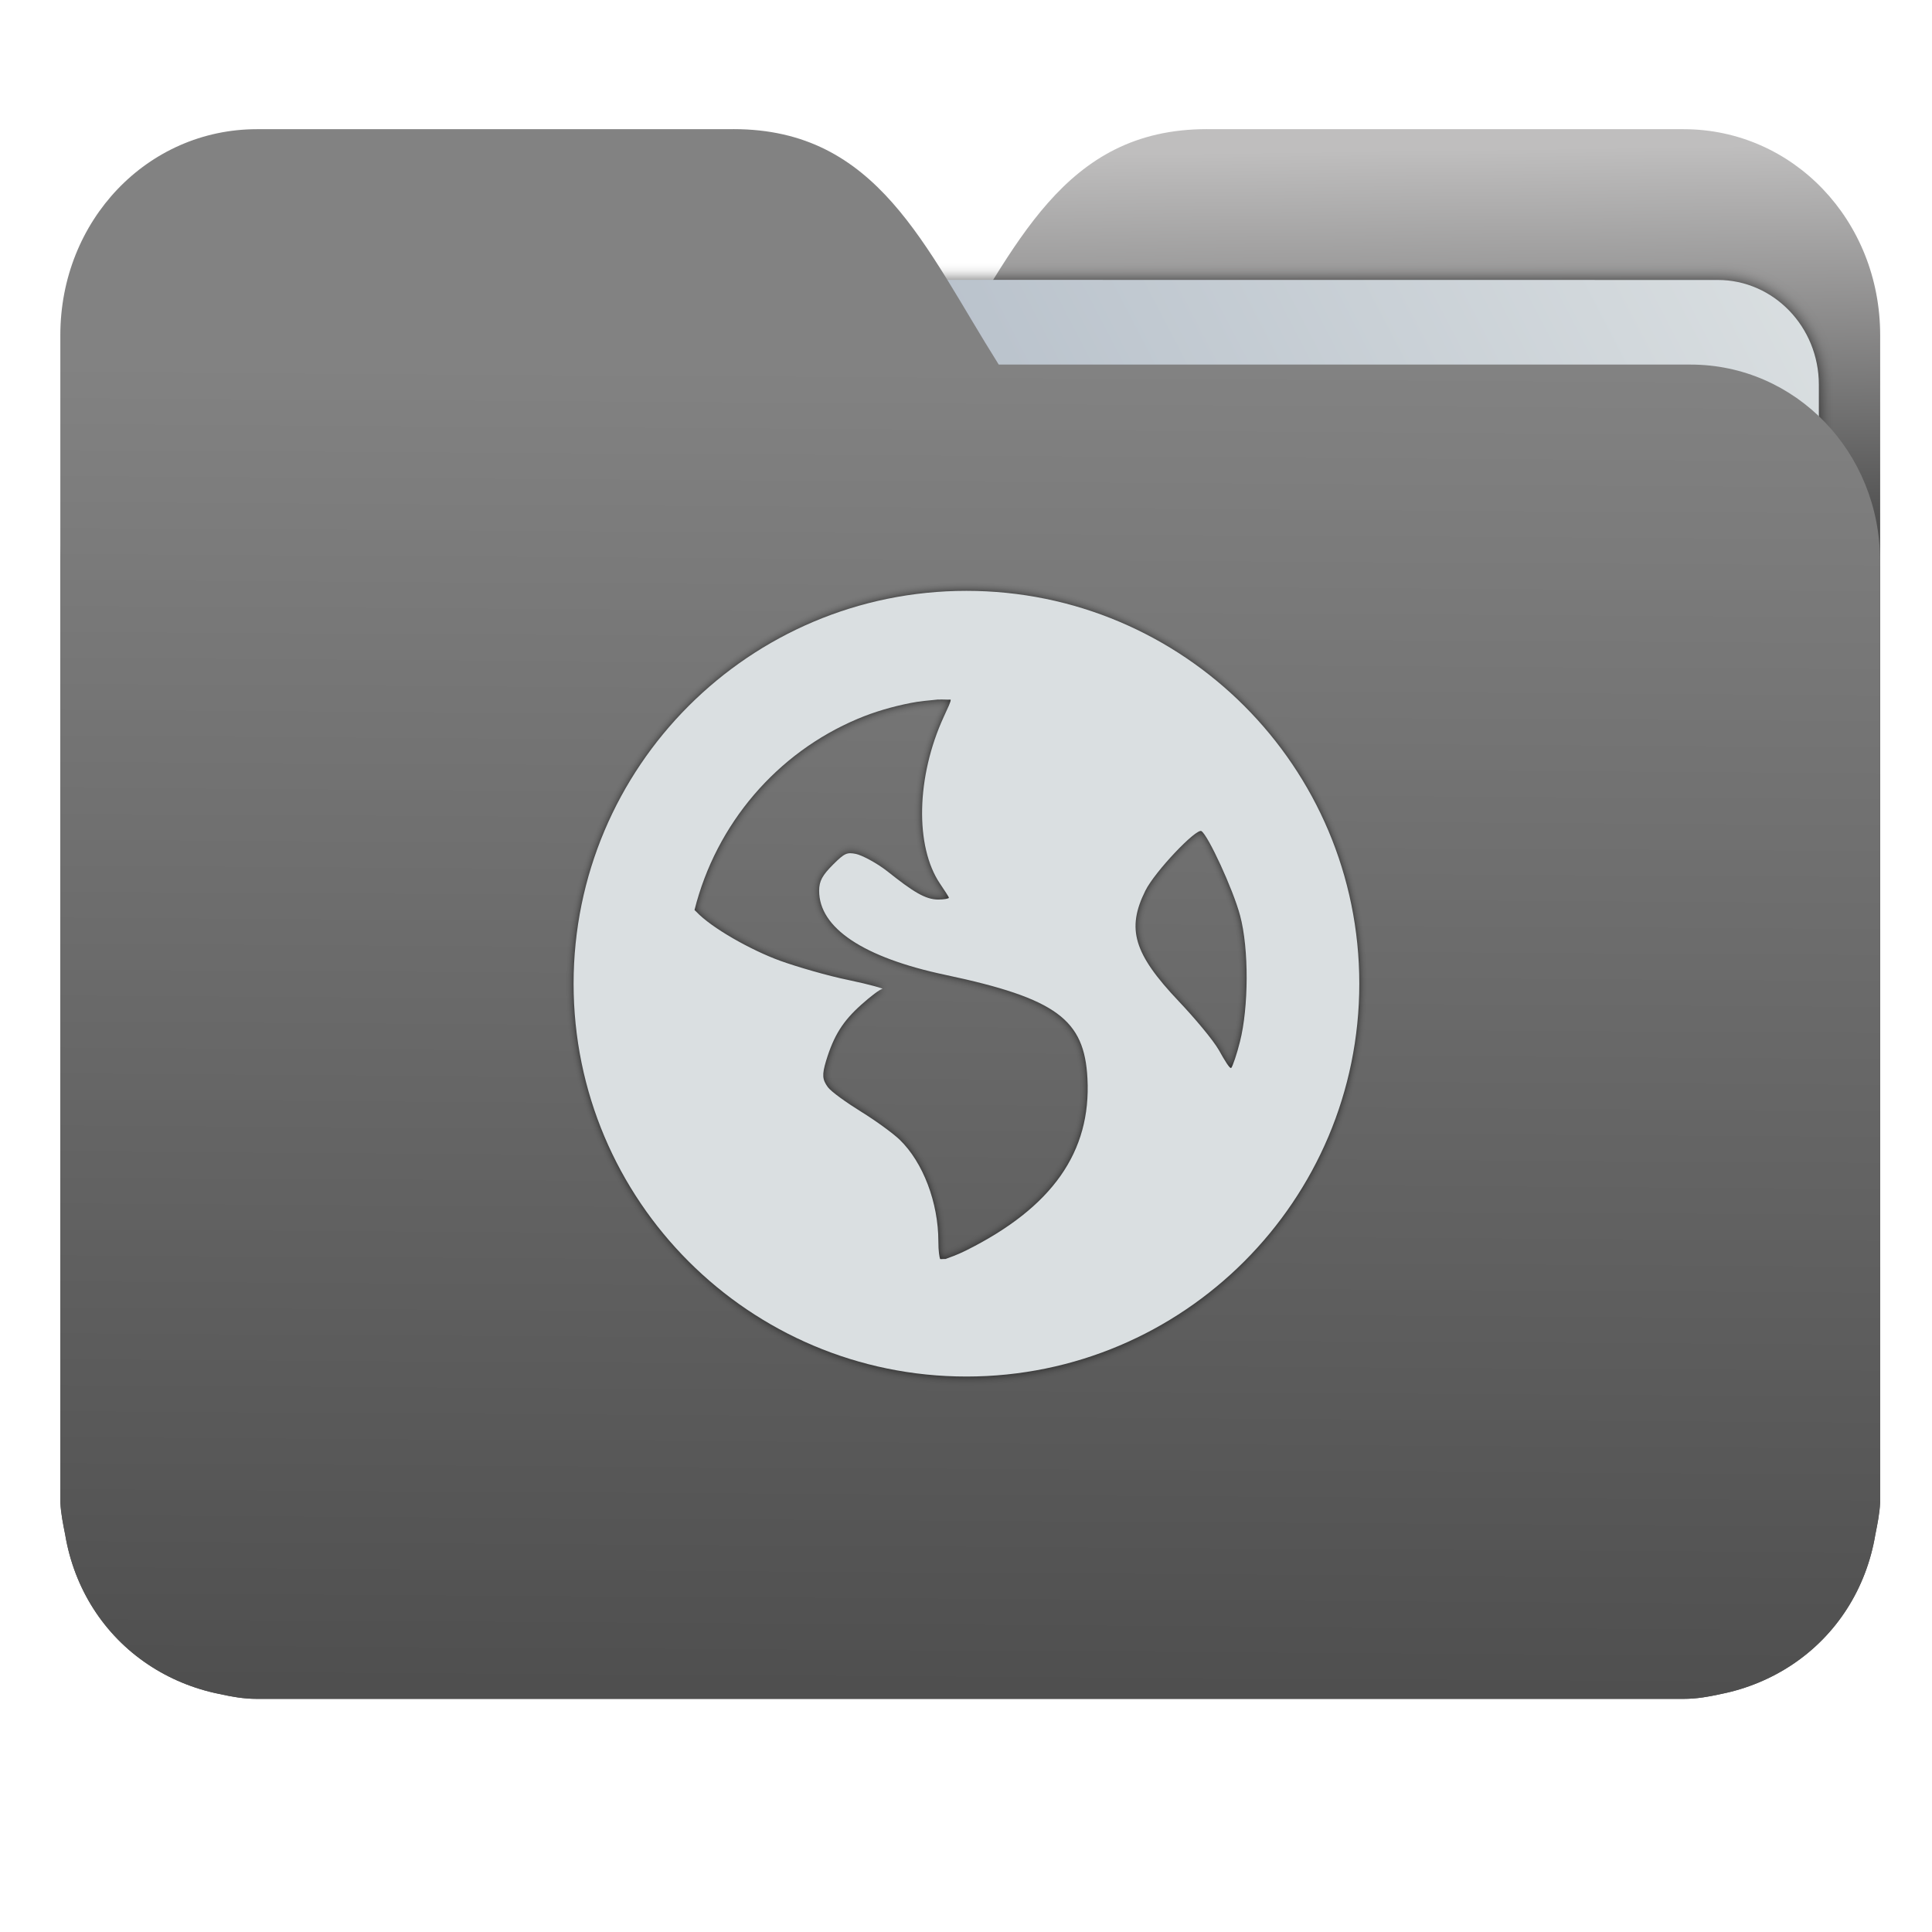
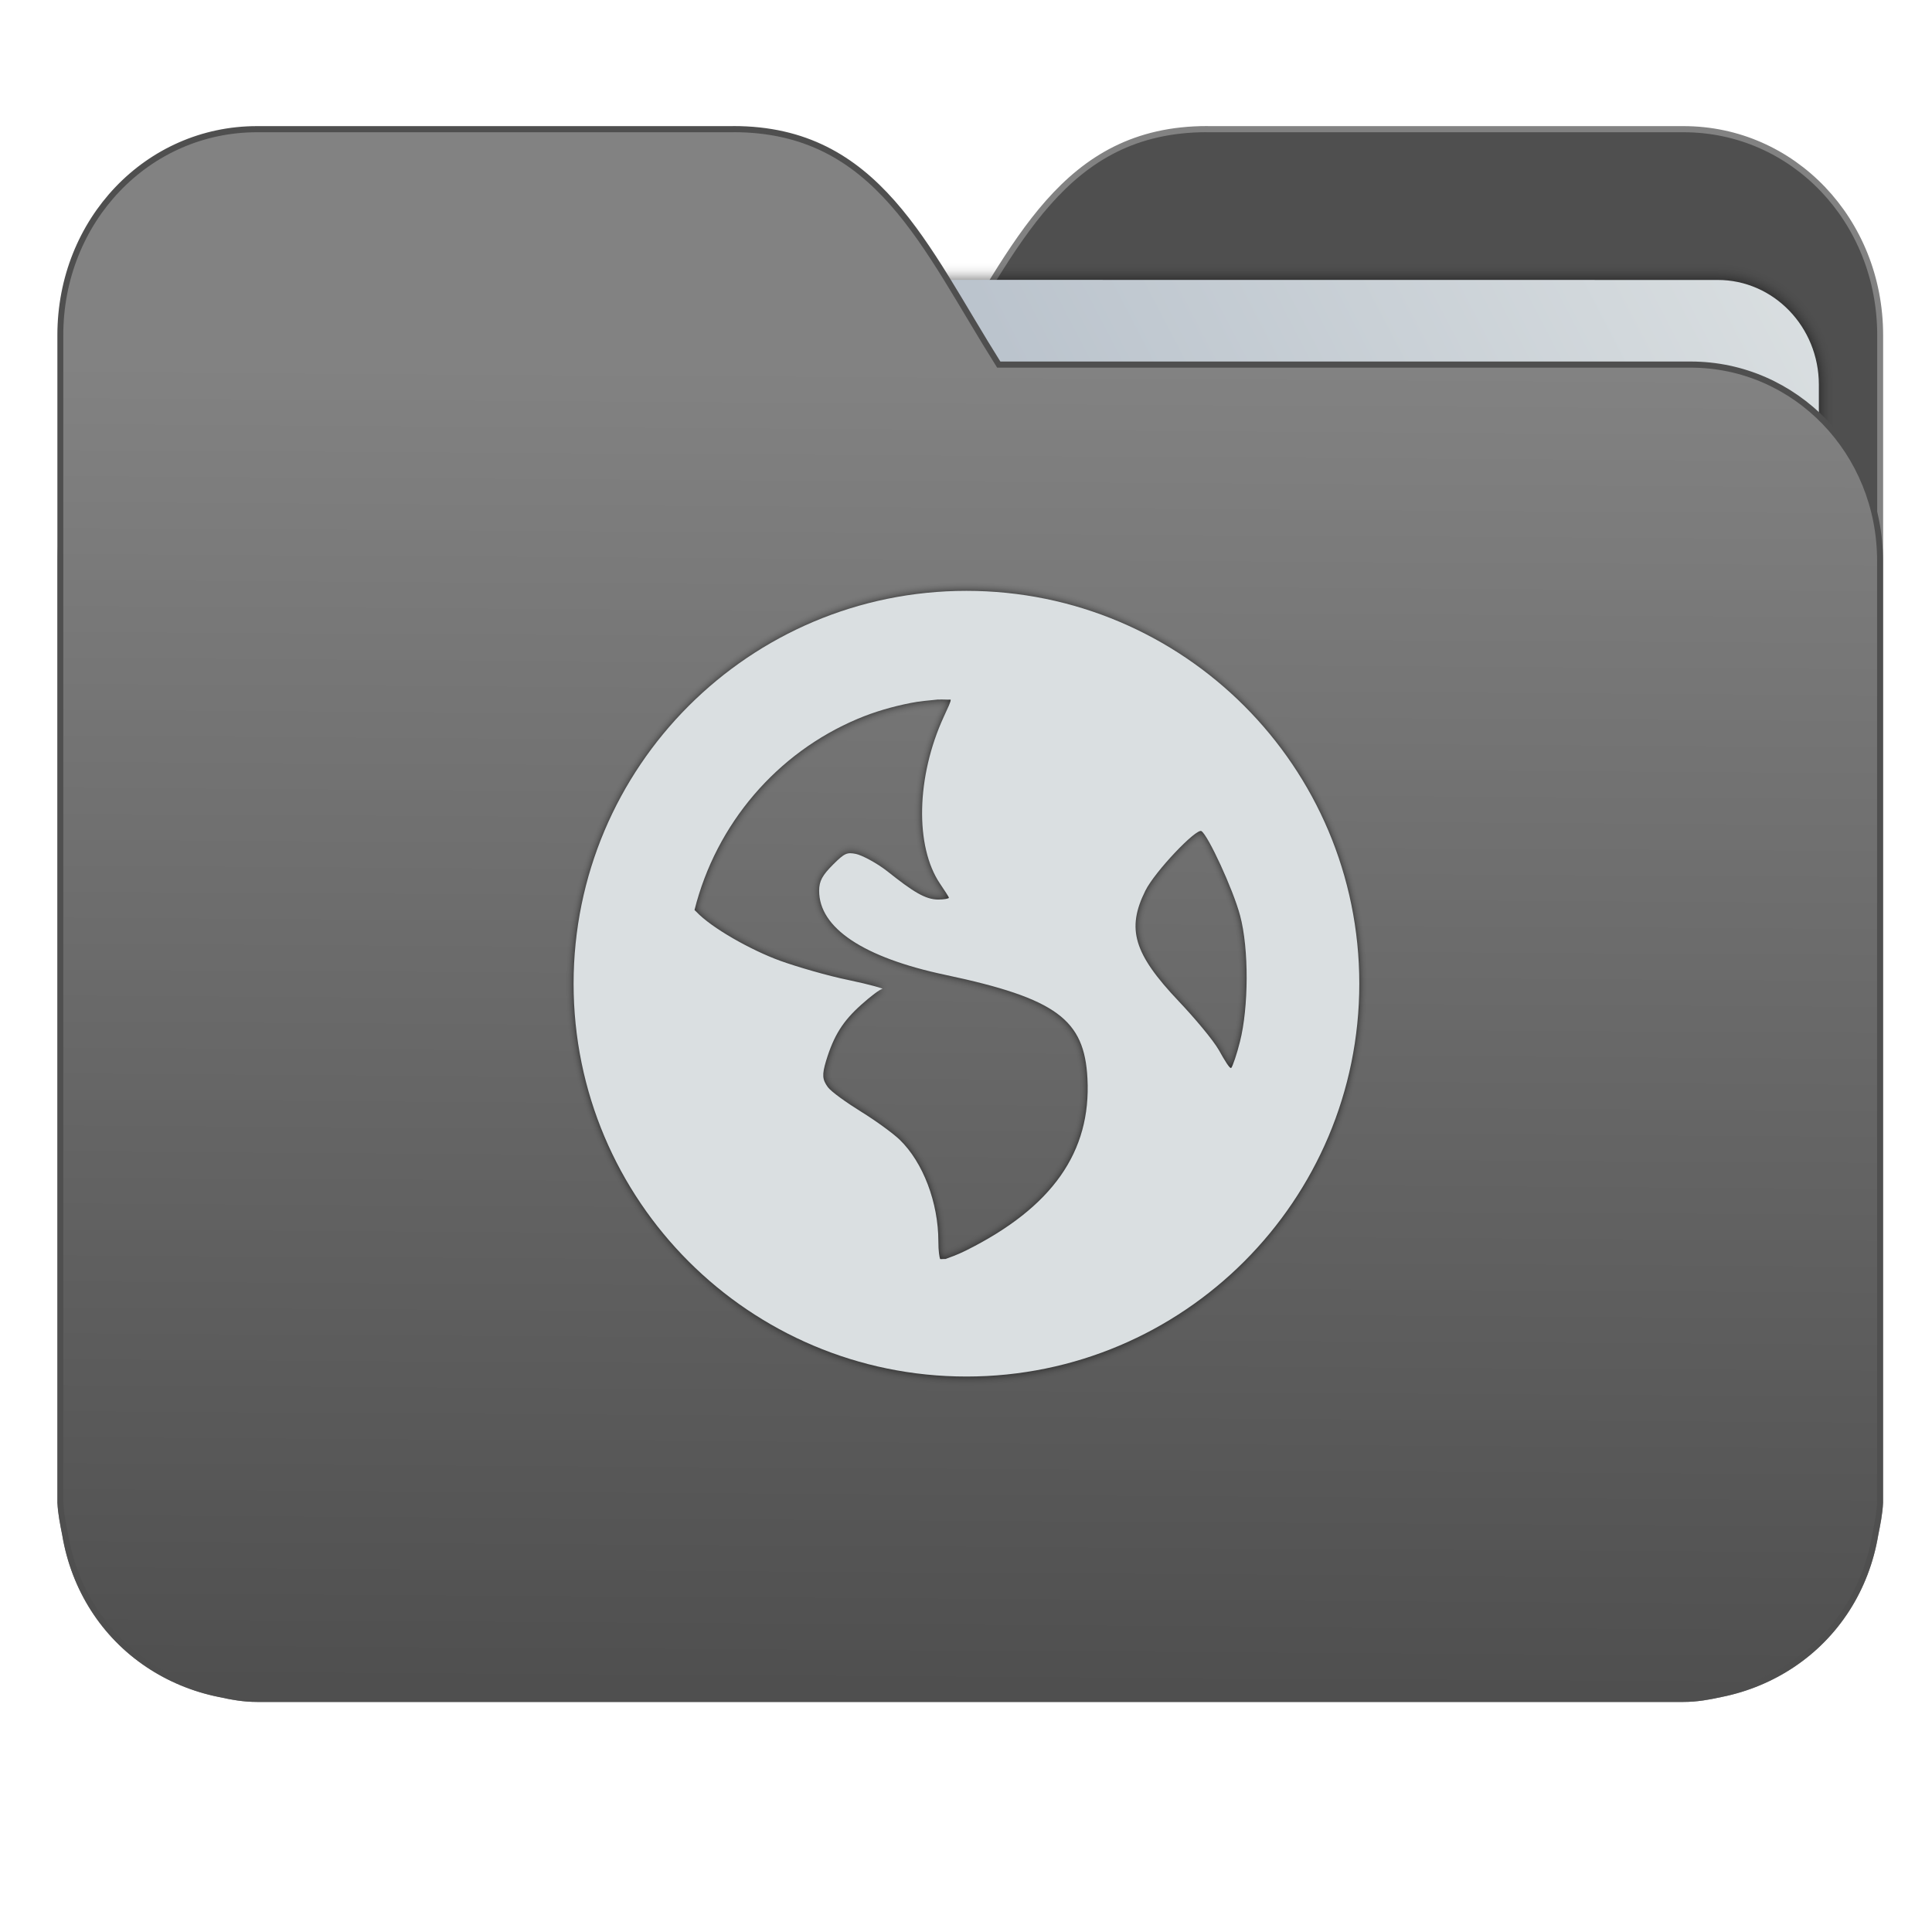
<svg xmlns="http://www.w3.org/2000/svg" xmlns:xlink="http://www.w3.org/1999/xlink" width="32" height="32" version="1" id="svg14">
  <defs id="defs18">
    <linearGradient id="linearGradient990">
      <stop id="stop986" offset="0" style="stop-color:#4f4f4f;stop-opacity:1" />
      <stop id="stop988" offset="1" style="stop-color:#828282;stop-opacity:1" />
-     </linearGradient>
-     <linearGradient id="linearGradient827">
-       <stop style="stop-color:#4f4f4f;stop-opacity:1" offset="0" id="stop823" />
-       <stop style="stop-color:#bfbebe;stop-opacity:1" offset="1" id="stop825" />
    </linearGradient>
    <linearGradient id="linearGradient889">
      <stop style="stop-color:#8998ad;stop-opacity:1" offset="0" id="stop885" />
      <stop style="stop-color:#dadfe1;stop-opacity:1" offset="1" id="stop887" />
    </linearGradient>
    <linearGradient xlink:href="#linearGradient990" id="linearGradient975" x1="-5.667" y1="22.201" x2="-5.597" y2="10.718" gradientUnits="userSpaceOnUse" gradientTransform="matrix(1.847134,0,0,1.847134,-1.697385,-28.43384)" />
    <linearGradient xlink:href="#linearGradient889" id="linearGradient891-3-3" x1="-34.169" y1="21.288" x2="-13.153" y2="7.458" gradientUnits="userSpaceOnUse" gradientTransform="matrix(1.227233,0,0,1.499845,17.68837,-21.17637)" />
-     <linearGradient gradientTransform="translate(3.688789,-17.01737)" xlink:href="#linearGradient827" id="linearGradient1037" x1="-8.097" y1="11.095" x2="-8.175" y2="4.938" gradientUnits="userSpaceOnUse" />
    <filter style="color-interpolation-filters:sRGB" id="filter879" x="-0.011" width="1.022" y="-0.013" height="1.027">
      <feGaussianBlur stdDeviation="0.116" id="feGaussianBlur881" />
    </filter>
    <filter style="color-interpolation-filters:sRGB" id="filter1051" x="-0.012" width="1.024" y="-0.012" height="1.024">
      <feGaussianBlur stdDeviation="0.064" id="feGaussianBlur1053" />
    </filter>
  </defs>
  <g id="g872" transform="matrix(1.000006,0,0,1.035279,28.57847,14.98028)">
-     <path d="m -8.585,-12.404 c -2.391,0 -3.167,1.885 -4.395,3.767 h -11.458 c -1.739,0 -3.139,1.4 -3.139,3.139 v 1.256 10.673 1.884 1.099 0.157 c 0.008,0.175 0.045,0.344 0.079,0.51 0.149,0.868 0.644,1.609 1.374,2.079 0.348,0.225 0.75,0.388 1.178,0.471 0.213,0.044 0.401,0.079 0.628,0.079 h 23.623 c 0.227,0 0.414,-0.034 0.628,-0.079 0.427,-0.083 0.829,-0.246 1.177,-0.471 0.73,-0.471 1.223,-1.212 1.374,-2.079 0.034,-0.166 0.07,-0.337 0.079,-0.51 V 9.414 8.316 -9.107 c 0,-1.836 -1.443,-3.296 -3.257,-3.296 H -8.583 Z" style="opacity:1;fill:url(#linearGradient1037);fill-opacity:1;stroke:none;stroke-width:1.256" id="path25-2" />
+     <path d="m -8.585,-12.404 c -2.391,0 -3.167,1.885 -4.395,3.767 h -11.458 c -1.739,0 -3.139,1.4 -3.139,3.139 v 1.256 10.673 1.884 1.099 0.157 c 0.008,0.175 0.045,0.344 0.079,0.51 0.149,0.868 0.644,1.609 1.374,2.079 0.348,0.225 0.75,0.388 1.178,0.471 0.213,0.044 0.401,0.079 0.628,0.079 h 23.623 c 0.227,0 0.414,-0.034 0.628,-0.079 0.427,-0.083 0.829,-0.246 1.177,-0.471 0.73,-0.471 1.223,-1.212 1.374,-2.079 0.034,-0.166 0.07,-0.337 0.079,-0.51 V 9.414 8.316 -9.107 c 0,-1.836 -1.443,-3.296 -3.257,-3.296 H -8.583 Z" style="opacity:1;fill:#4f4f4f;fill-opacity:1;stroke:#828282;stroke-width:0.098;stroke-miterlimit:4;stroke-dasharray:none;stroke-opacity:1" id="path25-2" />
    <rect style="opacity:0.647;vector-effect:none;fill:#000000;fill-opacity:1;fill-rule:nonzero;stroke:none;stroke-width:0.197;stroke-linecap:butt;stroke-linejoin:miter;stroke-miterlimit:4;stroke-dasharray:none;stroke-dashoffset:0;stroke-opacity:1;paint-order:markers stroke fill;filter:url(#filter879)" id="rect883-5-5-3" width="25.793" height="20.744" x="-24.246" y="-9.991" transform="matrix(1,1.0125852e-4,-6.7794228e-5,1,0,0)" ry="1.676" />
    <rect style="opacity:1;vector-effect:none;fill:url(#linearGradient891-3-3);fill-opacity:1;fill-rule:nonzero;stroke:none;stroke-width:0.197;stroke-linecap:butt;stroke-linejoin:miter;stroke-miterlimit:4;stroke-dasharray:none;stroke-dashoffset:0;stroke-opacity:1;paint-order:markers stroke fill" id="rect883-5-5" width="25.793" height="20.744" x="-24.246" y="-9.991" transform="matrix(1,1.0125852e-4,-6.7794228e-5,1,0,0)" ry="1.676" />
-     <path d="m -16.431,-12.404 c 2.391,0 3.167,1.885 4.395,3.767 h 11.458 c 1.739,0 3.139,1.4 3.139,3.139 v 1.256 10.673 1.884 1.099 0.157 c -0.008,0.175 -0.045,0.344 -0.079,0.51 -0.149,0.868 -0.644,1.609 -1.374,2.079 -0.348,0.225 -0.75,0.388 -1.178,0.471 -0.213,0.044 -0.401,0.079 -0.628,0.079 H -24.321 c -0.227,0 -0.414,-0.034 -0.628,-0.079 -0.427,-0.083 -0.829,-0.246 -1.177,-0.471 -0.73,-0.471 -1.223,-1.212 -1.374,-2.079 -0.034,-0.166 -0.07,-0.337 -0.079,-0.51 V 9.414 8.316 -9.107 c 0,-1.836 1.443,-3.296 3.257,-3.296 h 7.887 z" style="opacity:1;fill:url(#linearGradient975);fill-opacity:1;stroke:none;stroke-width:1.256" id="path25" />
+     <path d="m -16.431,-12.404 c 2.391,0 3.167,1.885 4.395,3.767 h 11.458 c 1.739,0 3.139,1.4 3.139,3.139 v 1.256 10.673 1.884 1.099 0.157 c -0.008,0.175 -0.045,0.344 -0.079,0.51 -0.149,0.868 -0.644,1.609 -1.374,2.079 -0.348,0.225 -0.75,0.388 -1.178,0.471 -0.213,0.044 -0.401,0.079 -0.628,0.079 H -24.321 c -0.227,0 -0.414,-0.034 -0.628,-0.079 -0.427,-0.083 -0.829,-0.246 -1.177,-0.471 -0.73,-0.471 -1.223,-1.212 -1.374,-2.079 -0.034,-0.166 -0.07,-0.337 -0.079,-0.51 V 9.414 8.316 -9.107 c 0,-1.836 1.443,-3.296 3.257,-3.296 h 7.887 z" style="opacity:1;fill:url(#linearGradient975);fill-opacity:1;stroke:#4f4f4f;stroke-width:0.098;stroke-miterlimit:4;stroke-dasharray:none;stroke-opacity:1" id="path25" />
    <path style="opacity:0.647;fill:#000000;fill-opacity:1;stroke-width:1.279;filter:url(#filter1051)" d="m -12.571,-5.017 c -3.593,0 -6.507,2.815 -6.507,6.285 0,3.471 2.914,6.285 6.507,6.285 3.593,0 6.507,-2.815 6.507,-6.285 0,-3.471 -2.914,-6.285 -6.507,-6.285 z m -0.465,1.74 c 0.062,-0.006 0.141,0.004 0.203,0 0.008,0.029 -0.046,0.131 -0.116,0.28 -0.452,0.953 -0.478,2.069 -0.059,2.666 0.075,0.108 0.146,0.211 0.146,0.224 0,0.014 -0.082,0.029 -0.174,0.029 -0.217,0 -0.423,-0.128 -0.842,-0.45 -0.187,-0.142 -0.429,-0.261 -0.523,-0.28 -0.148,-0.028 -0.187,-0.015 -0.377,0.168 -0.178,0.172 -0.233,0.264 -0.233,0.421 0,0.595 0.731,1.068 2.091,1.346 1.847,0.378 2.302,0.718 2.353,1.656 0.064,1.177 -0.584,2.064 -2.004,2.75 -0.169,0.082 -0.277,0.113 -0.349,0.14 -0.031,-0.003 -0.056,0.004 -0.087,0 -0.012,-0.035 -0.029,-0.121 -0.029,-0.28 0,-0.625 -0.255,-1.267 -0.639,-1.627 -0.103,-0.097 -0.392,-0.302 -0.639,-0.449 -0.247,-0.148 -0.497,-0.321 -0.552,-0.393 -0.092,-0.122 -0.1,-0.196 -0.03,-0.421 0.129,-0.41 0.282,-0.639 0.582,-0.898 0.156,-0.136 0.314,-0.25 0.349,-0.253 0.034,-0.003 -0.2,-0.07 -0.552,-0.141 -0.353,-0.069 -0.867,-0.215 -1.134,-0.308 -0.487,-0.17 -1.144,-0.528 -1.394,-0.786 -0.01,-0.011 -0.021,-0.019 -0.03,-0.028 0.359,-1.381 1.366,-2.514 2.702,-3.058 0.28,-0.114 0.567,-0.194 0.872,-0.253 0.151,-0.03 0.308,-0.041 0.465,-0.057 z m 4.357,2.104 c 0.109,0.065 0.522,0.926 0.639,1.346 0.152,0.543 0.141,1.482 0,2.02 -0.053,0.206 -0.122,0.397 -0.144,0.421 -0.023,0.024 -0.107,-0.113 -0.204,-0.28 -0.098,-0.167 -0.409,-0.522 -0.668,-0.786 -0.748,-0.762 -0.865,-1.159 -0.552,-1.767 0.157,-0.307 0.845,-1.004 0.929,-0.954 z" id="path14-6-3" />
    <path style="opacity:1;fill:#dadfe1;fill-opacity:1;stroke-width:1.279" d="m -12.571,-5.017 c -3.593,0 -6.507,2.815 -6.507,6.285 0,3.471 2.914,6.285 6.507,6.285 3.593,0 6.507,-2.815 6.507,-6.285 0,-3.471 -2.914,-6.285 -6.507,-6.285 z m -0.465,1.74 c 0.062,-0.006 0.141,0.004 0.203,0 0.008,0.029 -0.046,0.131 -0.116,0.28 -0.452,0.953 -0.478,2.069 -0.059,2.666 0.075,0.108 0.146,0.211 0.146,0.224 0,0.014 -0.082,0.029 -0.174,0.029 -0.217,0 -0.423,-0.128 -0.842,-0.45 -0.187,-0.142 -0.429,-0.261 -0.523,-0.28 -0.148,-0.028 -0.187,-0.015 -0.377,0.168 -0.178,0.172 -0.233,0.264 -0.233,0.421 0,0.595 0.731,1.068 2.091,1.346 1.847,0.378 2.302,0.718 2.353,1.656 0.064,1.177 -0.584,2.064 -2.004,2.75 -0.169,0.082 -0.277,0.113 -0.349,0.14 -0.031,-0.003 -0.056,0.004 -0.087,0 -0.012,-0.035 -0.029,-0.121 -0.029,-0.28 0,-0.625 -0.255,-1.267 -0.639,-1.627 -0.103,-0.097 -0.392,-0.302 -0.639,-0.449 -0.247,-0.148 -0.497,-0.321 -0.552,-0.393 -0.092,-0.122 -0.1,-0.196 -0.03,-0.421 0.129,-0.41 0.282,-0.639 0.582,-0.898 0.156,-0.136 0.314,-0.25 0.349,-0.253 0.034,-0.003 -0.2,-0.07 -0.552,-0.141 -0.353,-0.069 -0.867,-0.215 -1.134,-0.308 -0.487,-0.17 -1.144,-0.528 -1.394,-0.786 -0.01,-0.011 -0.021,-0.019 -0.03,-0.028 0.359,-1.381 1.366,-2.514 2.702,-3.058 0.28,-0.114 0.567,-0.194 0.872,-0.253 0.151,-0.03 0.308,-0.041 0.465,-0.057 z m 4.357,2.104 c 0.109,0.065 0.522,0.926 0.639,1.346 0.152,0.543 0.141,1.482 0,2.02 -0.053,0.206 -0.122,0.397 -0.144,0.421 -0.023,0.024 -0.107,-0.113 -0.204,-0.28 -0.098,-0.167 -0.409,-0.522 -0.668,-0.786 -0.748,-0.762 -0.865,-1.159 -0.552,-1.767 0.157,-0.307 0.845,-1.004 0.929,-0.954 z" id="path14-6" />
  </g>
</svg>
